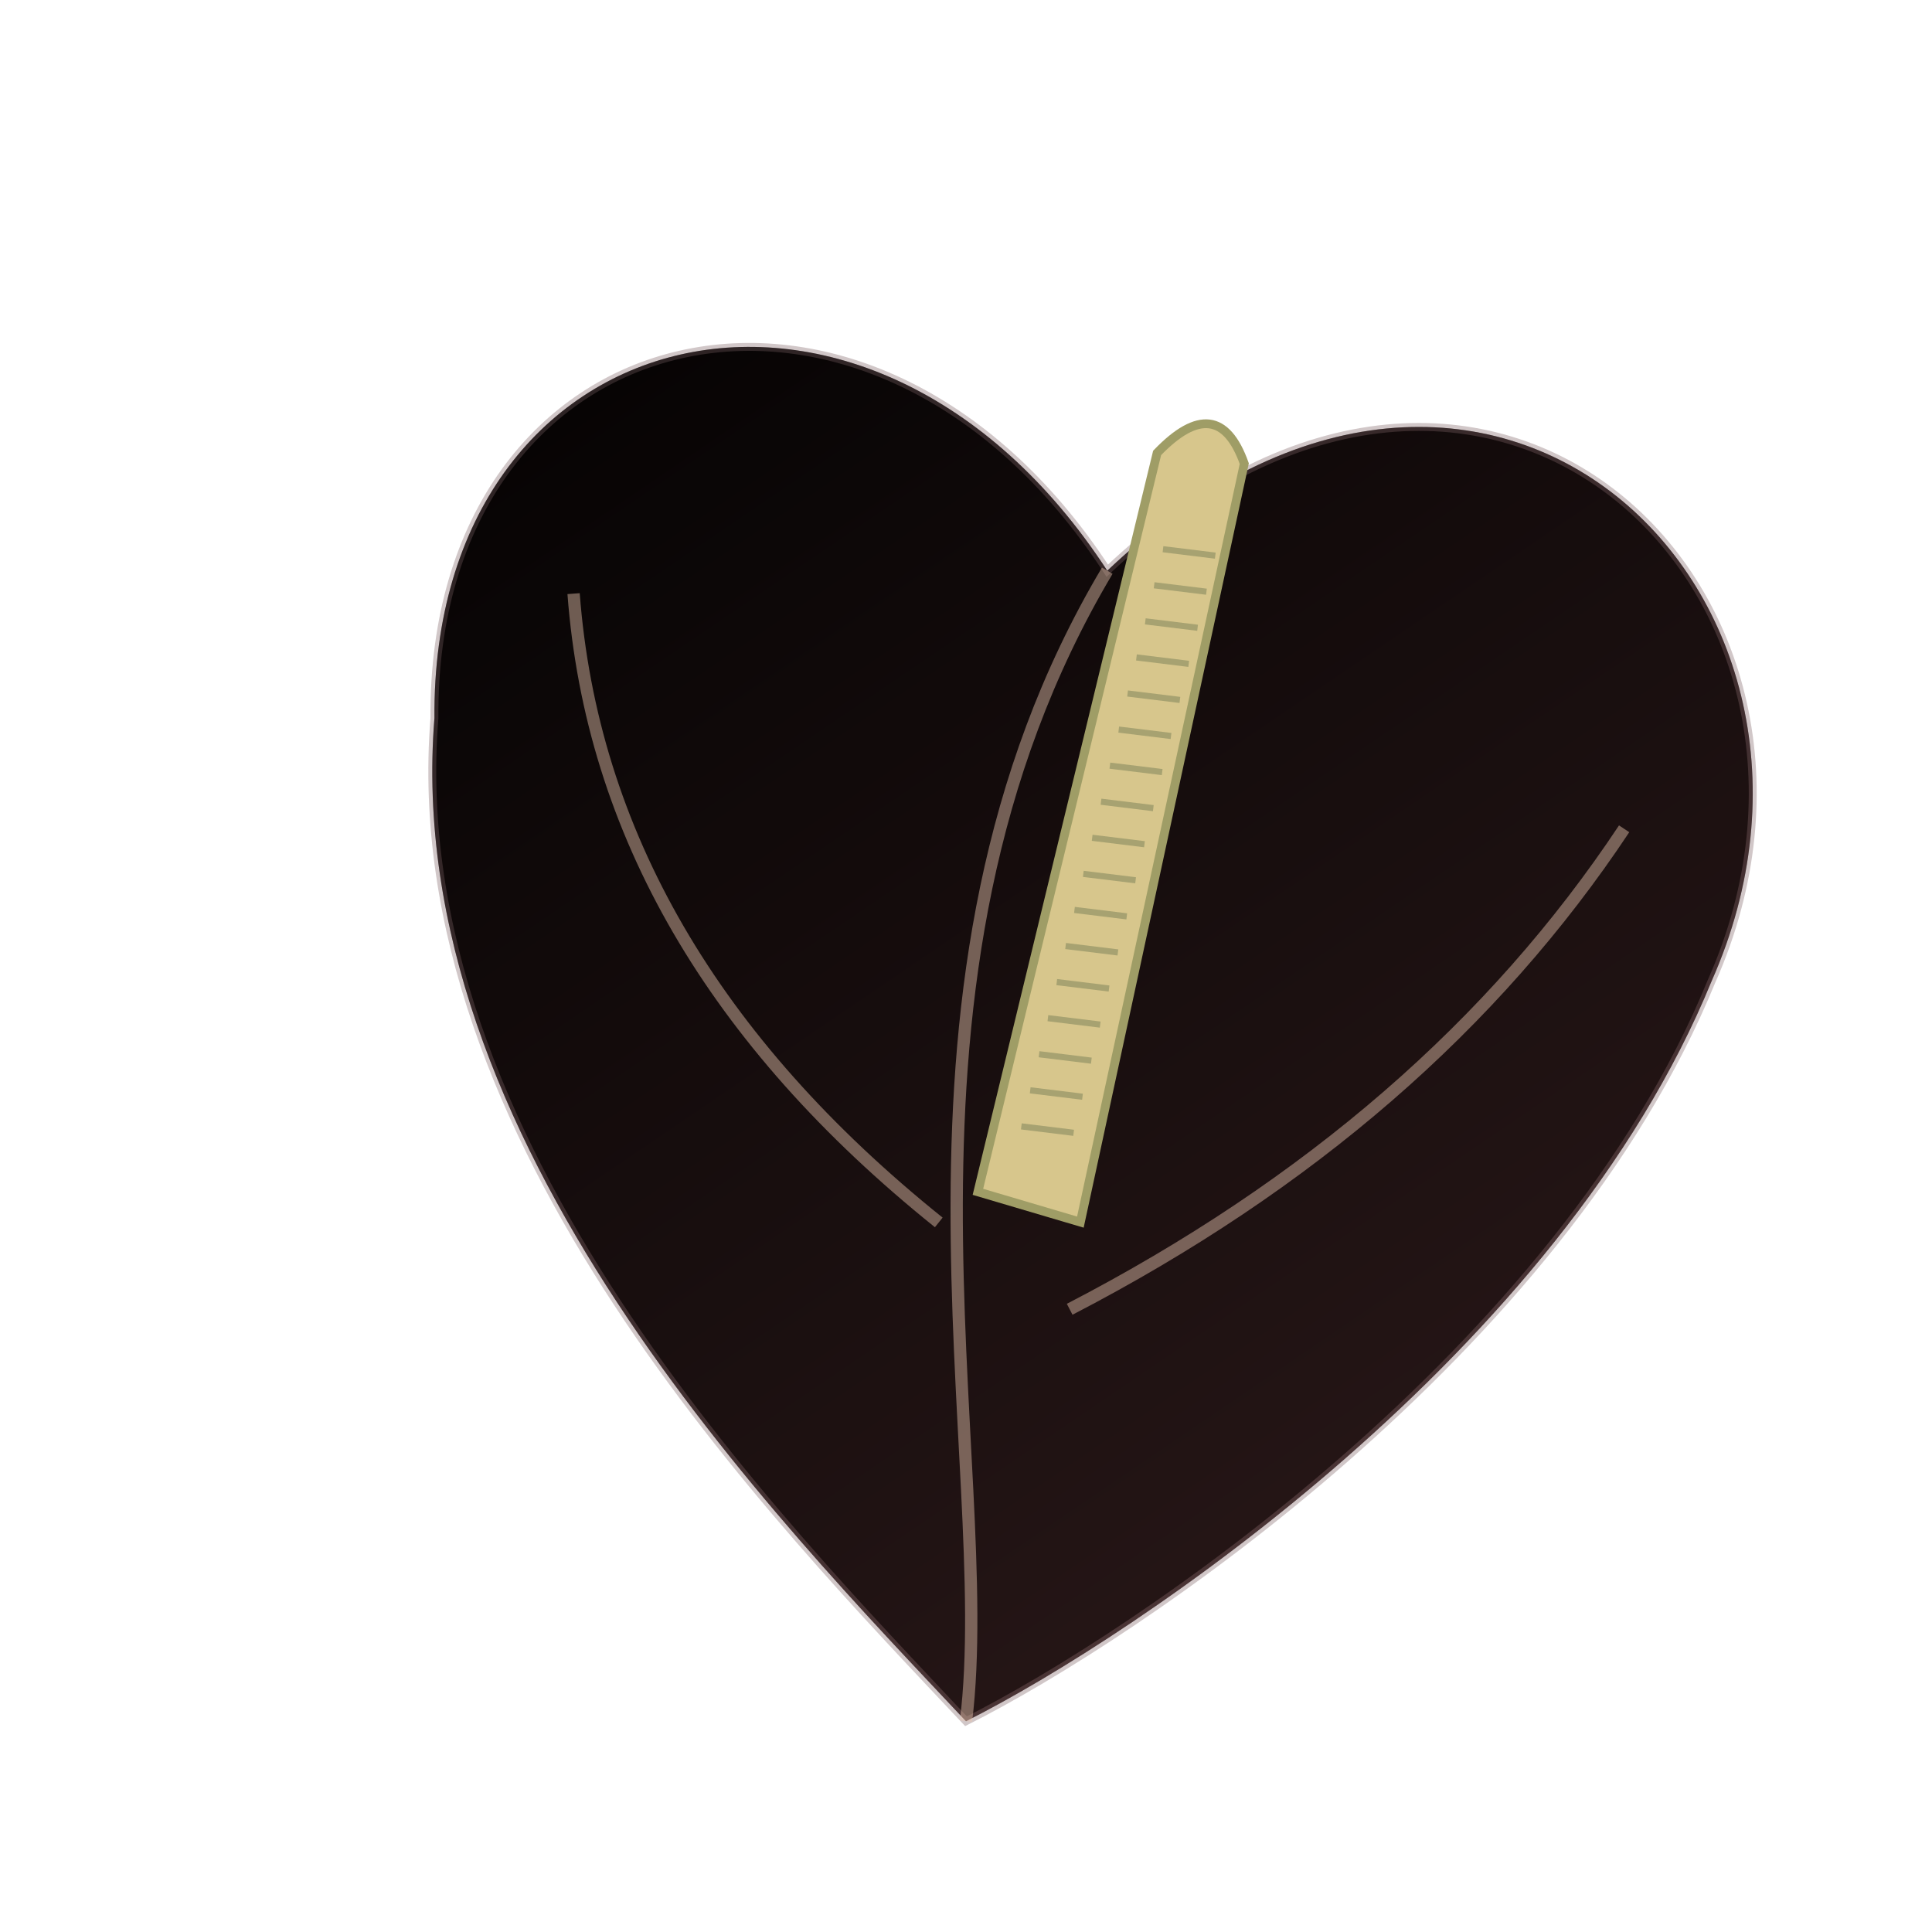
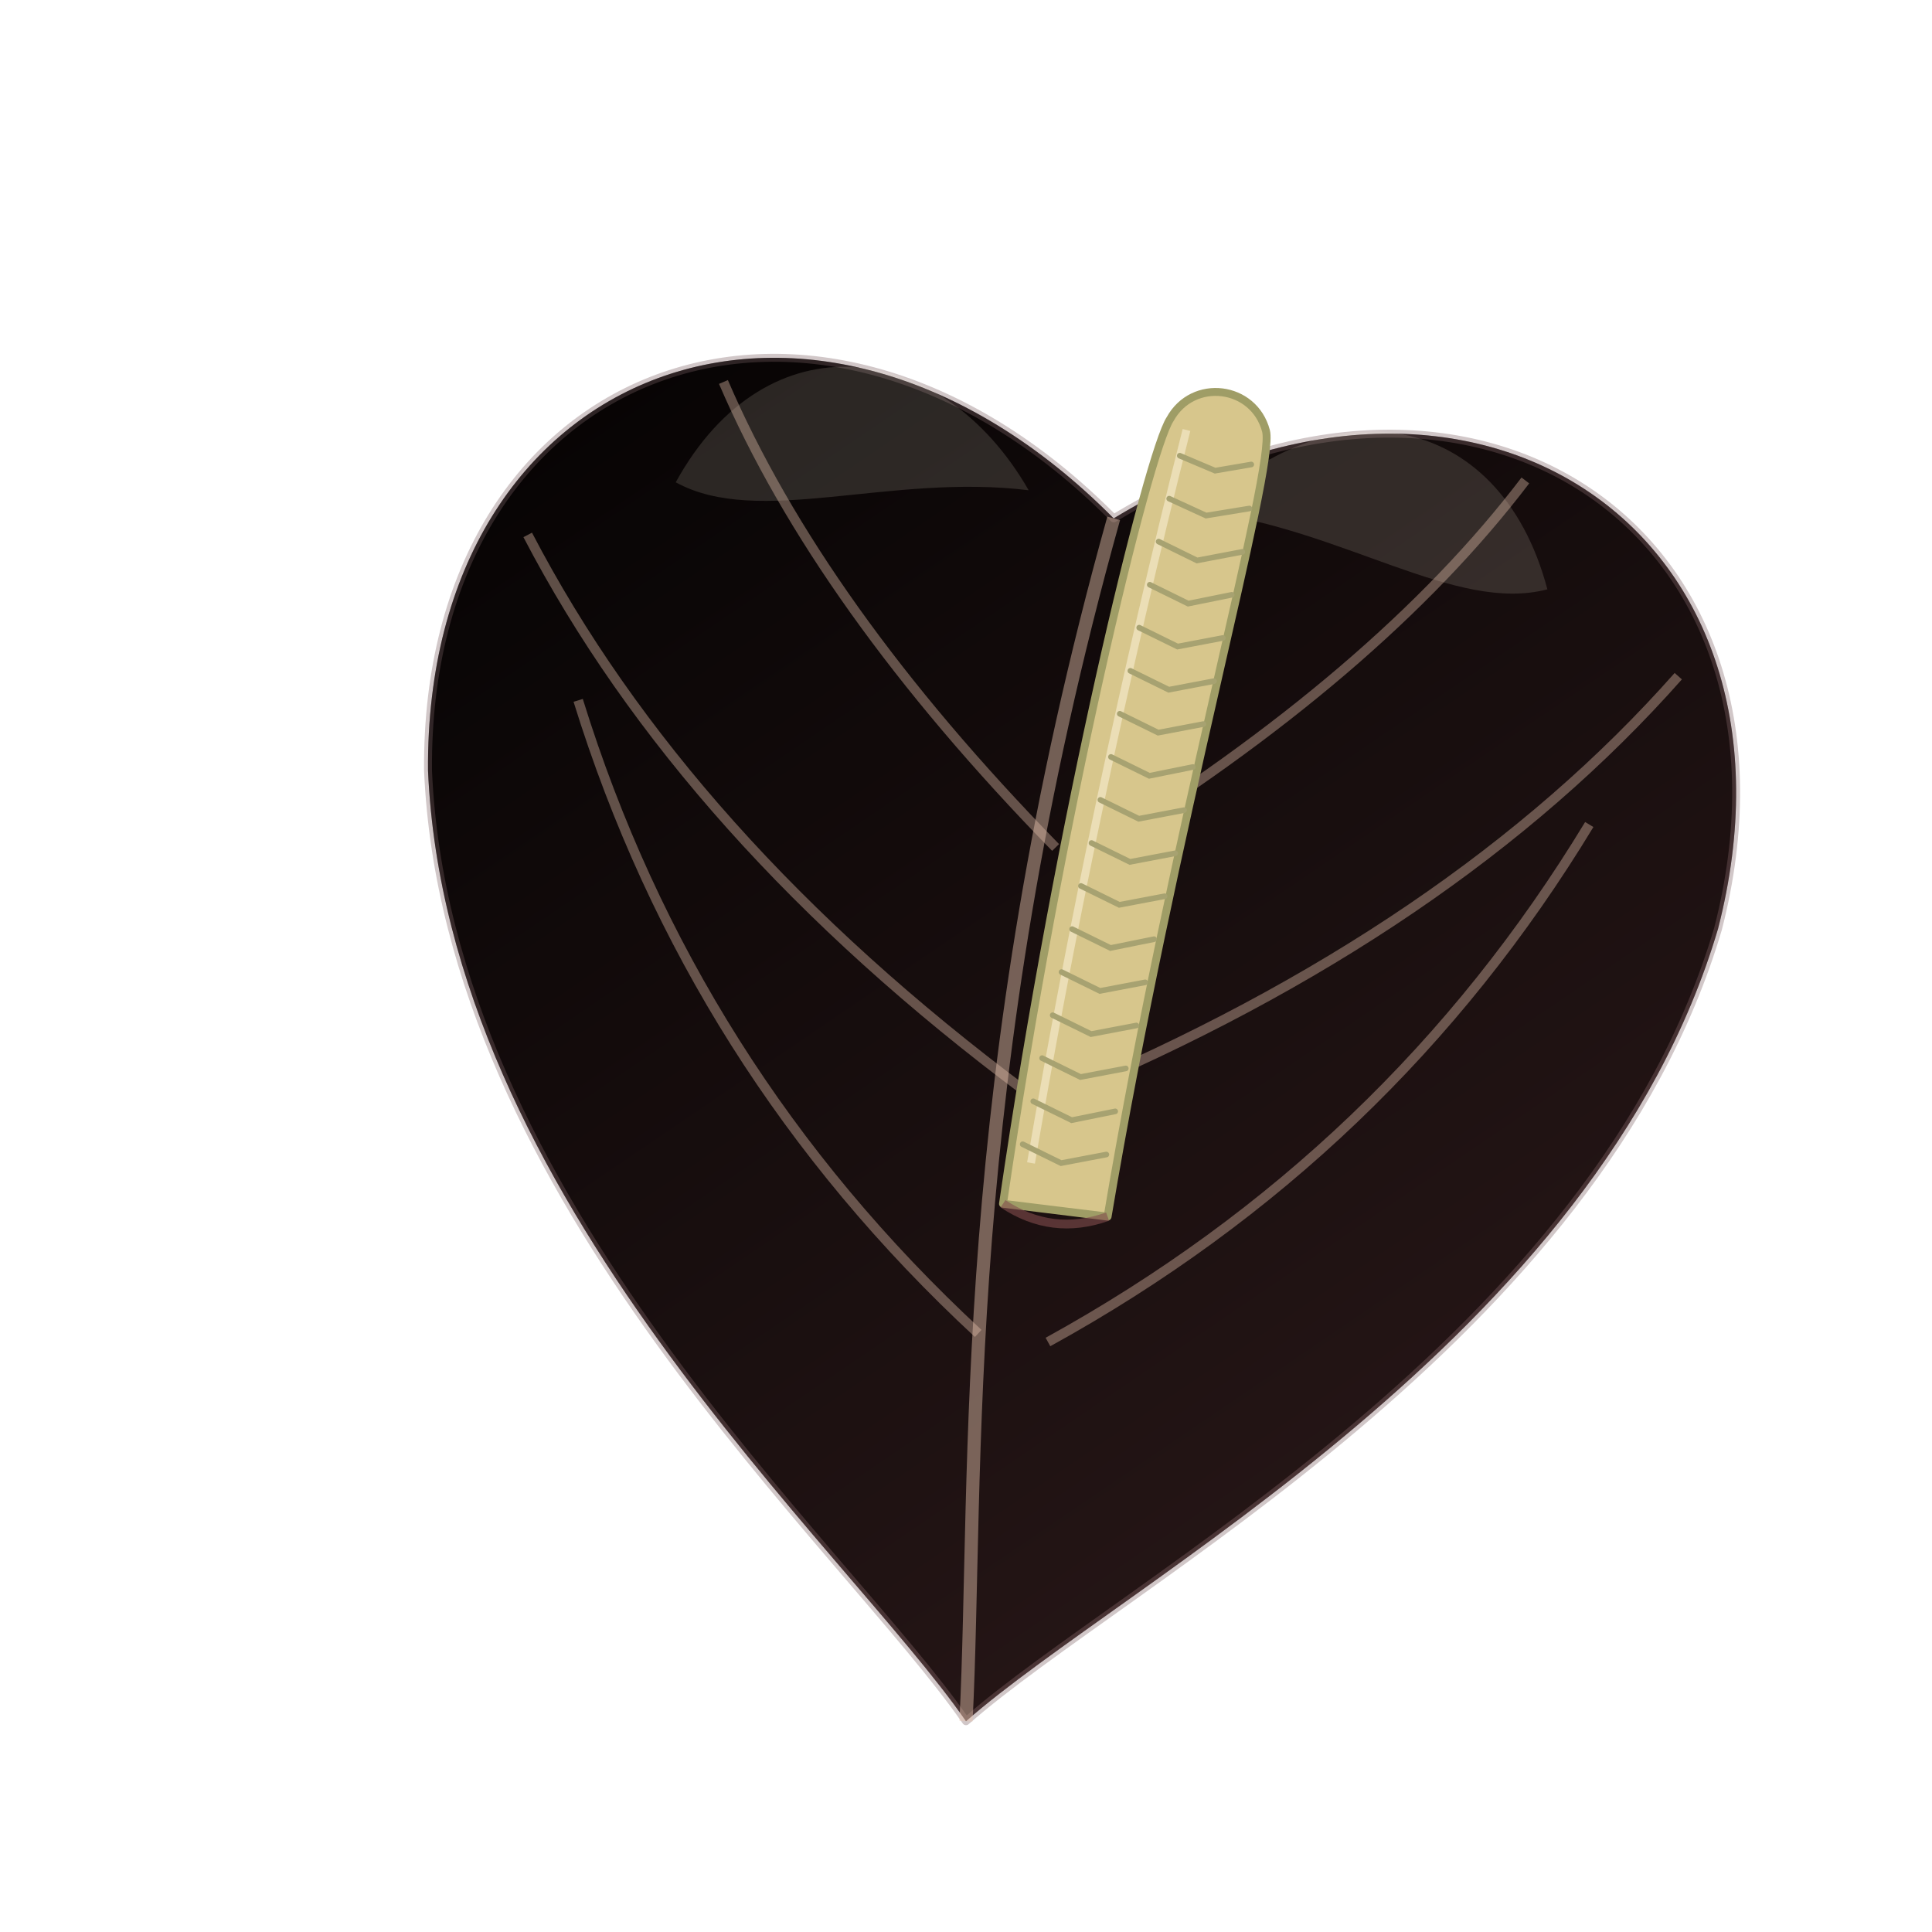
<svg xmlns="http://www.w3.org/2000/svg" width="110" height="110" viewBox="0 0 110 110">
  <defs>
    <linearGradient id="anthurium-fold" gradientUnits="userSpaceOnUse" x1="15" y1="10" x2="85" y2="90">
      <stop offset="0" stop-color="__COLOR__" />
      <stop offset="1" stop-color="#824c4d" />
    </linearGradient>
  </defs>
  <g transform="rotate(7 55 98)">
-     <path d="M55 98C43 88 19 69 18 45C15 22 39 13 55 32C74 9 99 28 92 51C86 73 64 92 55 98Z" fill="__COLOR__" stroke="#8c7577" stroke-opacity=".4" stroke-width=".45" />
-     <path d="M55 98C43 88 19 69 18 45C15 22 39 13 55 32C74 9 99 28 92 51C86 73 64 92 55 98Z" fill="url(#anthurium-fold)" opacity="0.32" />
-     <path d="M55 98C55 83 44 57 55 32M50 70Q29 57 25 37M58 74Q77 61 86 43" fill="none" stroke="#eac6b1" stroke-width="0.7" stroke-opacity=".45" />
-     <path d="M52 68L57 25Q60 21 62 25L58 69Z" fill="#d7c68c" stroke="#9f9d66" stroke-width=".5" />
-     <path d="M54.00 64.00L57.00 64.00" fill="none" stroke="#a7a271" stroke-width="0.35" />
-     <path d="M54.25 61.90L57.25 61.90" fill="none" stroke="#a7a271" stroke-width="0.35" />
-     <path d="M54.50 59.80L57.50 59.80" fill="none" stroke="#a7a271" stroke-width="0.35" />
-     <path d="M54.75 57.70L57.75 57.70" fill="none" stroke="#a7a271" stroke-width="0.35" />
-     <path d="M55.00 55.60L58.00 55.60" fill="none" stroke="#a7a271" stroke-width="0.35" />
-     <path d="M55.25 53.50L58.25 53.50" fill="none" stroke="#a7a271" stroke-width="0.35" />
-     <path d="M55.50 51.40L58.50 51.40" fill="none" stroke="#a7a271" stroke-width="0.35" />
-     <path d="M55.75 49.30L58.75 49.30" fill="none" stroke="#a7a271" stroke-width="0.35" />
-     <path d="M56.00 47.20L59.00 47.20" fill="none" stroke="#a7a271" stroke-width="0.35" />
-     <path d="M56.25 45.10L59.25 45.10" fill="none" stroke="#a7a271" stroke-width="0.35" />
-     <path d="M56.50 43.00L59.50 43.00" fill="none" stroke="#a7a271" stroke-width="0.35" />
-     <path d="M56.75 40.90L59.75 40.90" fill="none" stroke="#a7a271" stroke-width="0.35" />
-     <path d="M57.00 38.80L60.00 38.80" fill="none" stroke="#a7a271" stroke-width="0.35" />
-     <path d="M57.25 36.70L60.25 36.70" fill="none" stroke="#a7a271" stroke-width="0.35" />
-     <path d="M57.50 34.60L60.50 34.60" fill="none" stroke="#a7a271" stroke-width="0.35" />
-     <path d="M57.75 32.50L60.75 32.50" fill="none" stroke="#a7a271" stroke-width="0.35" />
-     <path d="M58.00 30.40L61.00 30.40" fill="none" stroke="#a7a271" stroke-width="0.35" />
+     <path d="M55 98 C47 89 22 72 18 48 C15 25 36 14 55 29 C74 14 95 25 92 48 C88 72 63 89 55 98 Z" fill="__COLOR__" stroke="#8c7577" stroke-opacity=".4" stroke-width=".45" stroke-linejoin="round" />
+     <path d="M55 98 C47 89 22 72 18 48 C15 25 36 14 55 29 C74 14 95 25 92 48 C88 72 63 89 55 98 Z" fill="url(#anthurium-fold)" opacity="0.32" />
+     <path d="M30 30 C34 20 44 20 50 28 C42 28 35 32 30 30 Z" fill="#fff5df" opacity="0.14" />
+     <path d="M60 28 C66 20 76 20 80 30 C75 32 68 28 60 28 Z" fill="#fff5df" opacity="0.14" />
+     <path d="M55 98 C54 84 50 62 55 29" fill="none" stroke="#eac6b1" stroke-width="0.75" stroke-opacity=".45" />
+     <path d="M53 76 Q35 63 26 43 M54 62 Q33 50 22 34 M54 48 Q39 36 32 24" fill="none" stroke="#eac6b1" stroke-width="0.55" stroke-opacity=".38" />
+     <path d="M57 76 Q75 63 84 43 M56 62 Q77 50 88 34 M56 48 Q71 36 78 24" fill="none" stroke="#eac6b1" stroke-width="0.55" stroke-opacity=".38" />
+     <path d="M53.5 68.5 C54 46 56.5 25 57.5 23 C58.5 20.5 62 20.5 63 23 C63.8 25 60.5 46 59.5 68.5 Z" fill="#d7c68c" stroke="#9f9d66" stroke-width=".45" stroke-linejoin="round" />
+     <path d="M54.8 66 Q55.8 45 58.5 23.5" fill="none" stroke="#fff5df" stroke-width="0.45" opacity="0.5" />
+     <g fill="none" stroke="#a7a271" stroke-width="0.32" stroke-linecap="round">
+       <path d="M54.2 65 L56.5 65.8 L59.0 65" />
+       <path d="M54.5 62.5 L56.8 63.3 L59.2 62.5" />
+       <path d="M54.7 60 L57.0 60.8 L59.5 60" />
+       <path d="M55.0 57.5 L57.3 58.3 L59.8 57.5" />
+       <path d="M55.2 55 L57.5 55.8 L60.0 55" />
+       <path d="M55.5 52.5 L57.8 53.3 L60.2 52.5" />
+       <path d="M55.7 50 L58.0 50.8 L60.5 50" />
+       <path d="M56.0 47.5 L58.3 48.3 L60.8 47.5" />
+       <path d="M56.2 45 L58.5 45.8 L61.0 45" />
+       <path d="M56.5 42.5 L58.8 43.3 L61.2 42.5" />
+       <path d="M56.7 40 L59.0 40.8 L61.5 40" />
+       <path d="M57.0 37.5 L59.3 38.3 L61.8 37.5" />
+       <path d="M57.2 35 L59.5 35.8 L62.0 35" />
+       <path d="M57.5 32.5 L59.8 33.3 L62.2 32.5" />
+       <path d="M57.7 30 L60.0 30.8 L62.5 30" />
+       <path d="M58.0 27.5 L60.2 28.2 L62.6 27.5" />
+       <path d="M58.3 25 L60.4 25.6 L62.4 25" />
+     </g>
+     <path d="M53.5 68.5 Q56.5 70 59.5 68.5" fill="none" stroke="#824c4d" stroke-width="0.5" opacity="0.6" />
  </g>
</svg>
